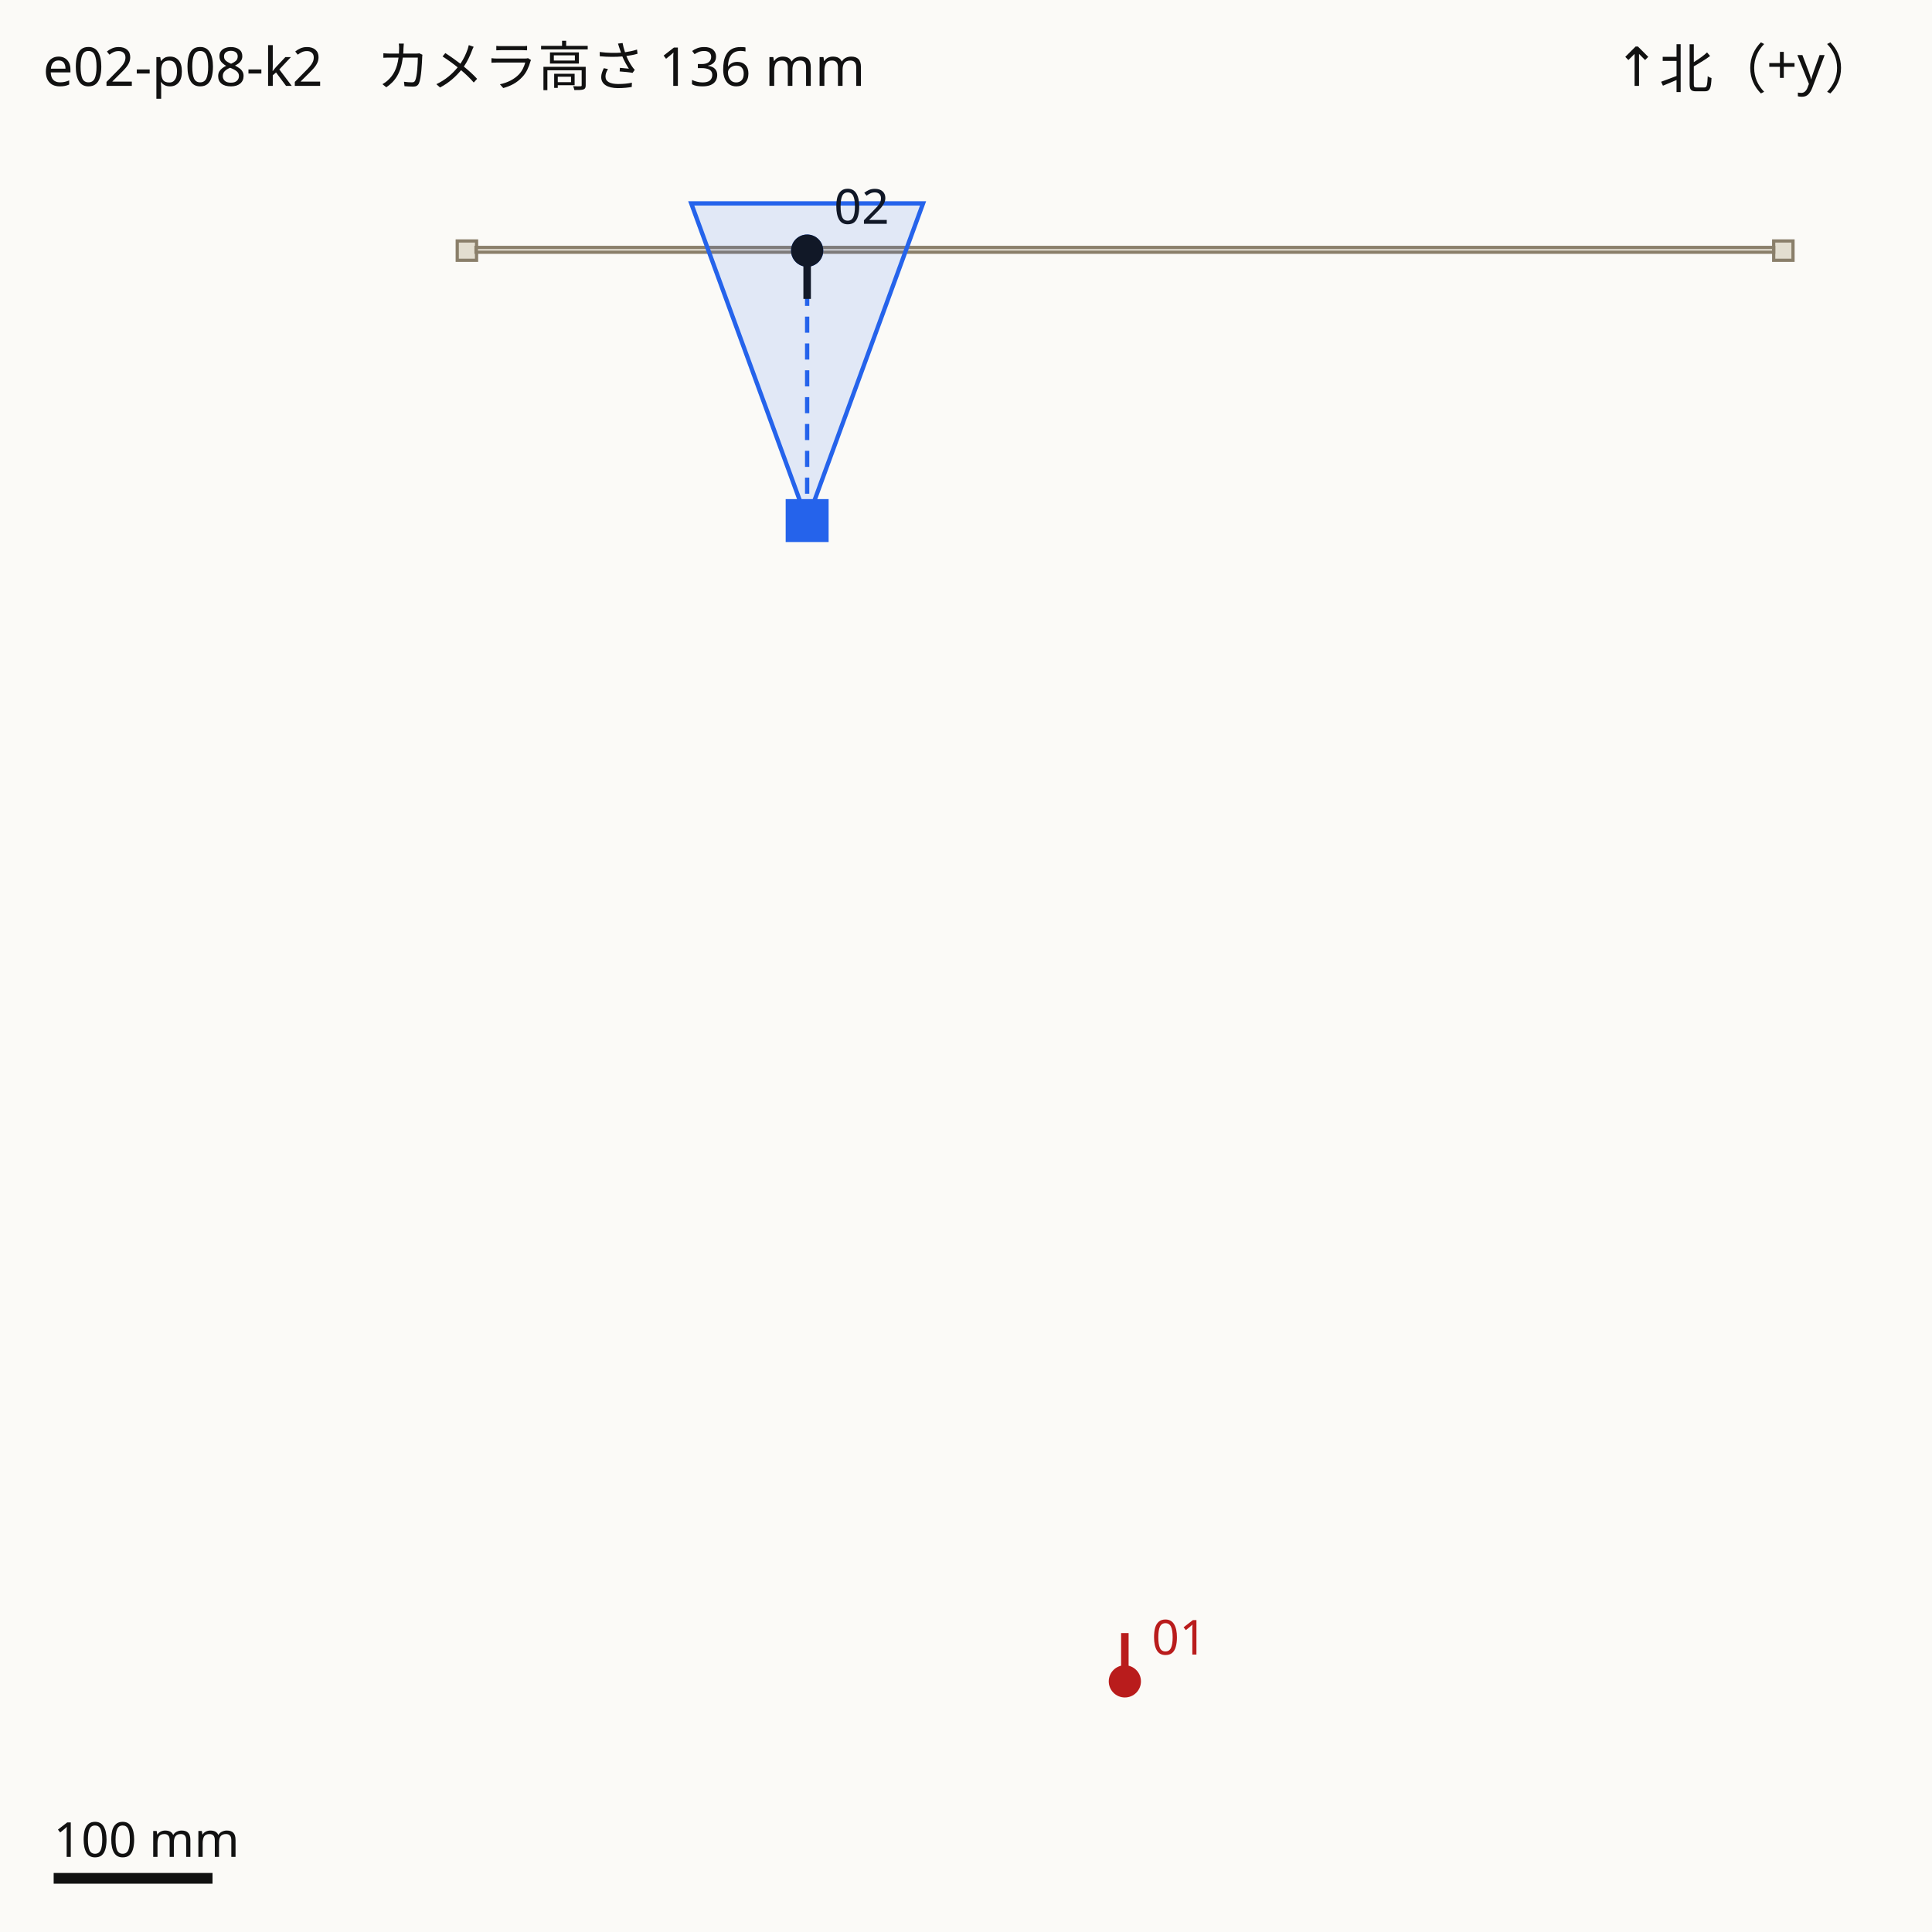
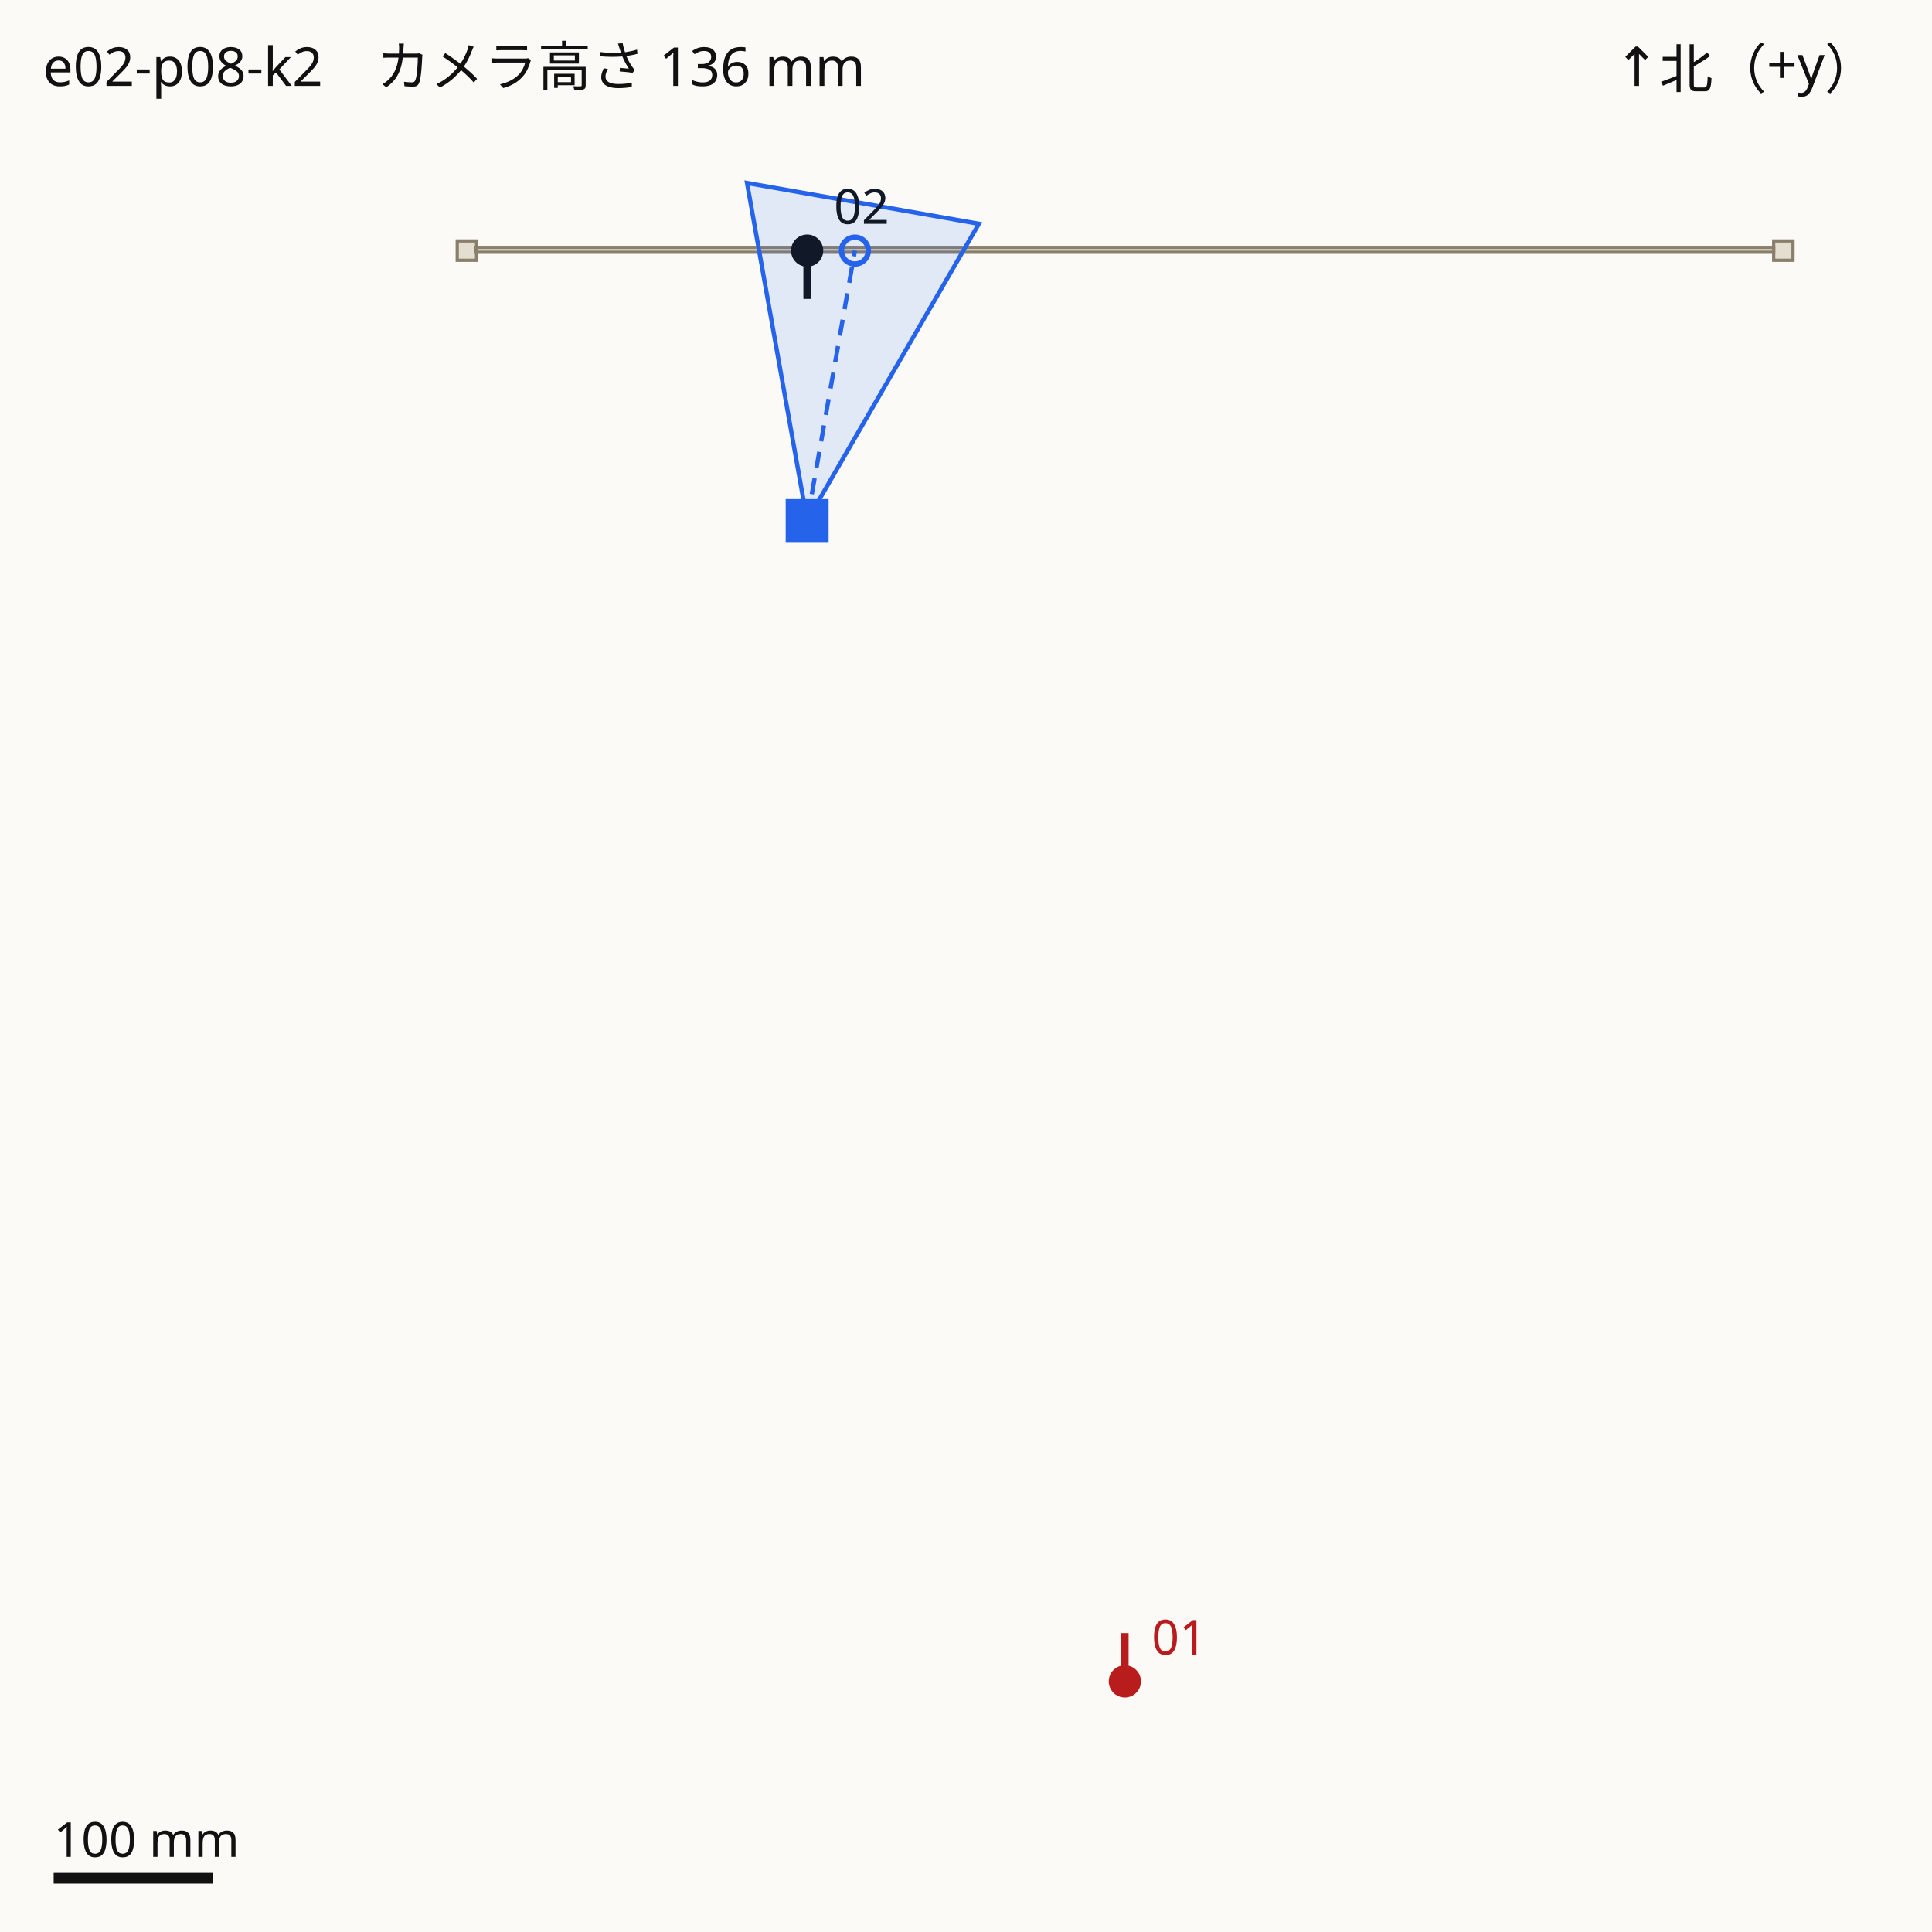
<svg xmlns="http://www.w3.org/2000/svg" viewBox="0 0 360 360" width="360" height="360" font-family="IPAGothic, sans-serif">
  <rect width="360" height="360" fill="#fbfaf7" />
  <rect x="85.2" y="44.9" width="3.6" height="3.6" fill="#cfc6b0" fill-opacity="0.55" stroke="#8a7f6a" stroke-width="0.6" />
  <rect x="330.5" y="44.9" width="3.6" height="3.6" fill="#cfc6b0" fill-opacity="0.55" stroke="#8a7f6a" stroke-width="0.6" />
  <rect x="88.7" y="46.1" width="241.8" height="0.9" fill="#cfc6b0" fill-opacity="0.55" stroke="#8a7f6a" stroke-width="0.6" />
-   <path d="M150.4,97.0 L128.8,37.9 L172.0,37.9 Z" fill="#2563eb" fill-opacity="0.12" stroke="#2563eb" stroke-width="0.8" />
-   <line x1="150.4" y1="97.0" x2="150.4" y2="46.7" stroke="#2563eb" stroke-dasharray="3 2" stroke-width="0.8" />
-   <circle cx="150.4" cy="46.7" r="2.5" fill="none" stroke="#2563eb" />
+   <path d="M150.4,97.0 L139.2,34.1 L182.4,41.7 Z" fill="#2563eb" fill-opacity="0.12" stroke="#2563eb" stroke-width="0.8" />
+   <line x1="150.4" y1="97.0" x2="159.3" y2="46.7" stroke="#2563eb" stroke-dasharray="3 2" stroke-width="0.8" />
+   <circle cx="159.3" cy="46.7" r="2.5" fill="none" stroke="#2563eb" />
  <rect x="146.4" y="93.0" width="8" height="8" fill="#2563eb" />
  <circle cx="209.6" cy="313.3" r="3" fill="#b91c1c" />
  <line x1="209.6" y1="313.3" x2="209.6" y2="304.3" stroke="#b91c1c" stroke-width="1.4" />
  <text x="214.6" y="308.3" font-size="9" fill="#b91c1c">01</text>
  <circle cx="150.4" cy="46.7" r="3" fill="#111827" />
  <line x1="150.4" y1="46.7" x2="150.4" y2="55.7" stroke="#111827" stroke-width="1.4" />
  <text x="155.4" y="41.7" font-size="9" fill="#111827">02</text>
  <line x1="10" y1="350" x2="39.6" y2="350" stroke="#111" stroke-width="2" />
  <text x="10" y="346" font-size="9" fill="#111">100 mm</text>
  <text x="8" y="16" font-size="10" fill="#111">e02-p08-k2　カメラ高さ 136 mm</text>
  <text x="350" y="16" font-size="10" text-anchor="end" fill="#111">↑北（+y）</text>
</svg>
